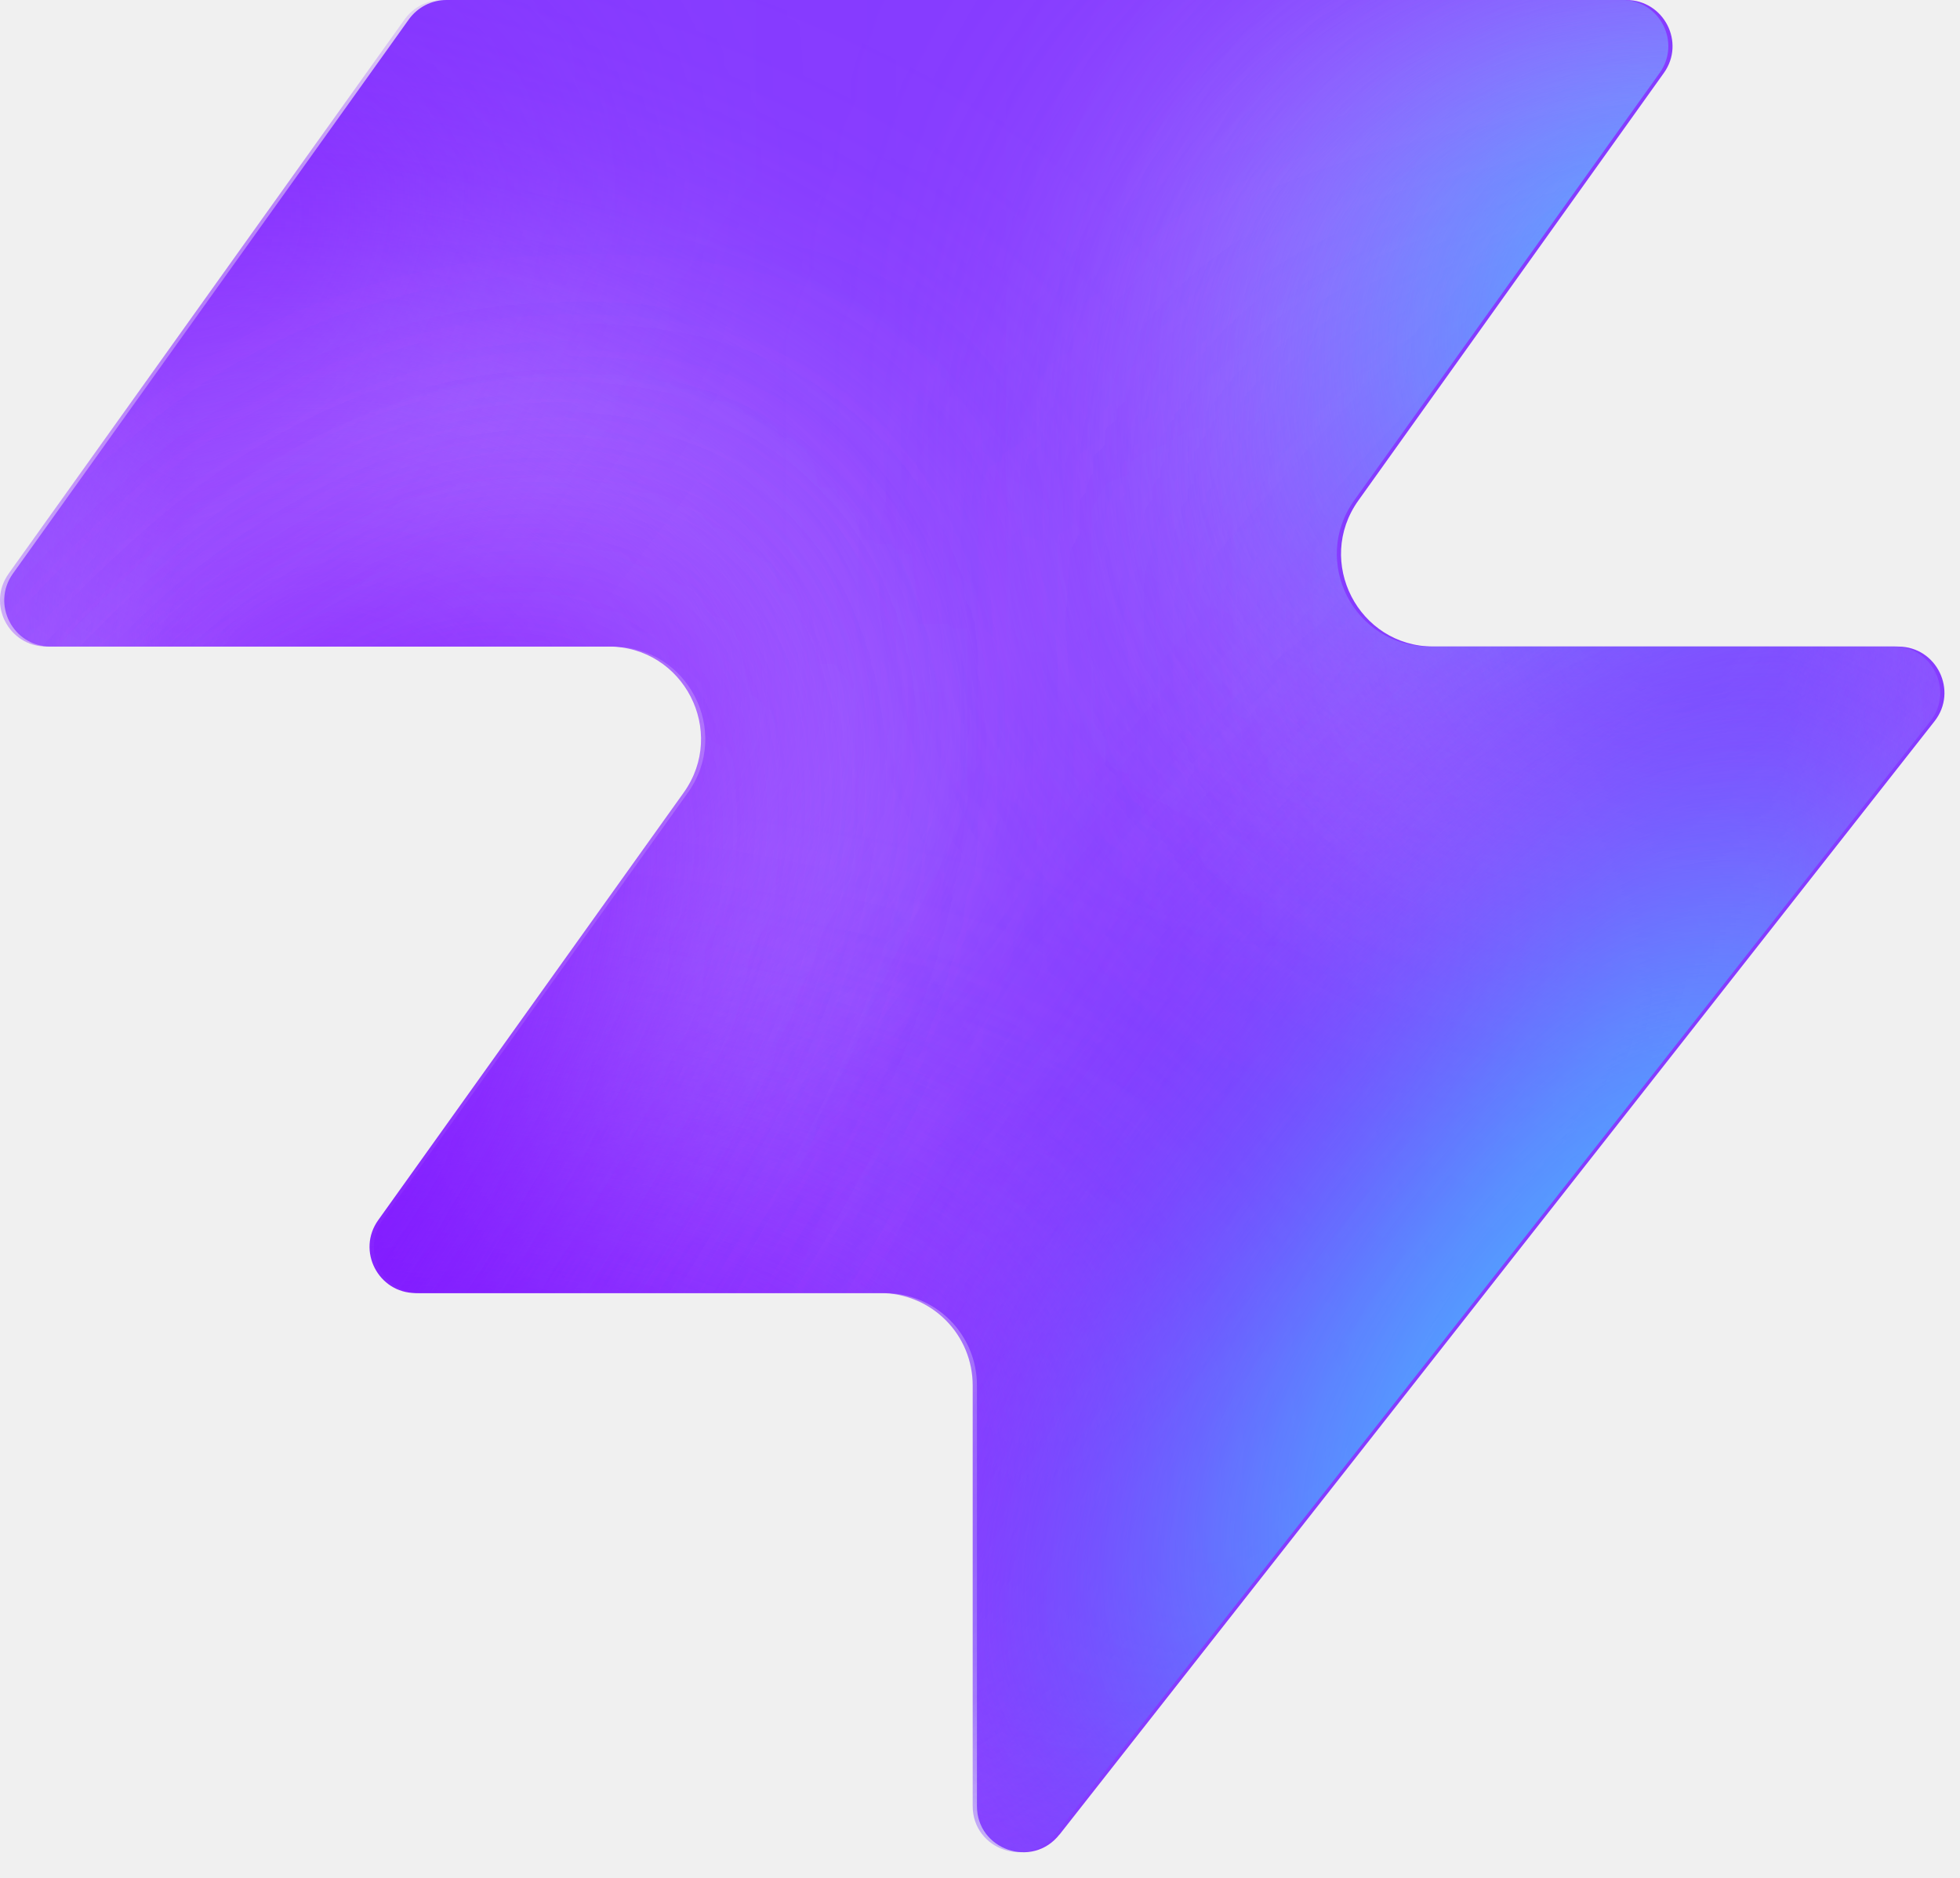
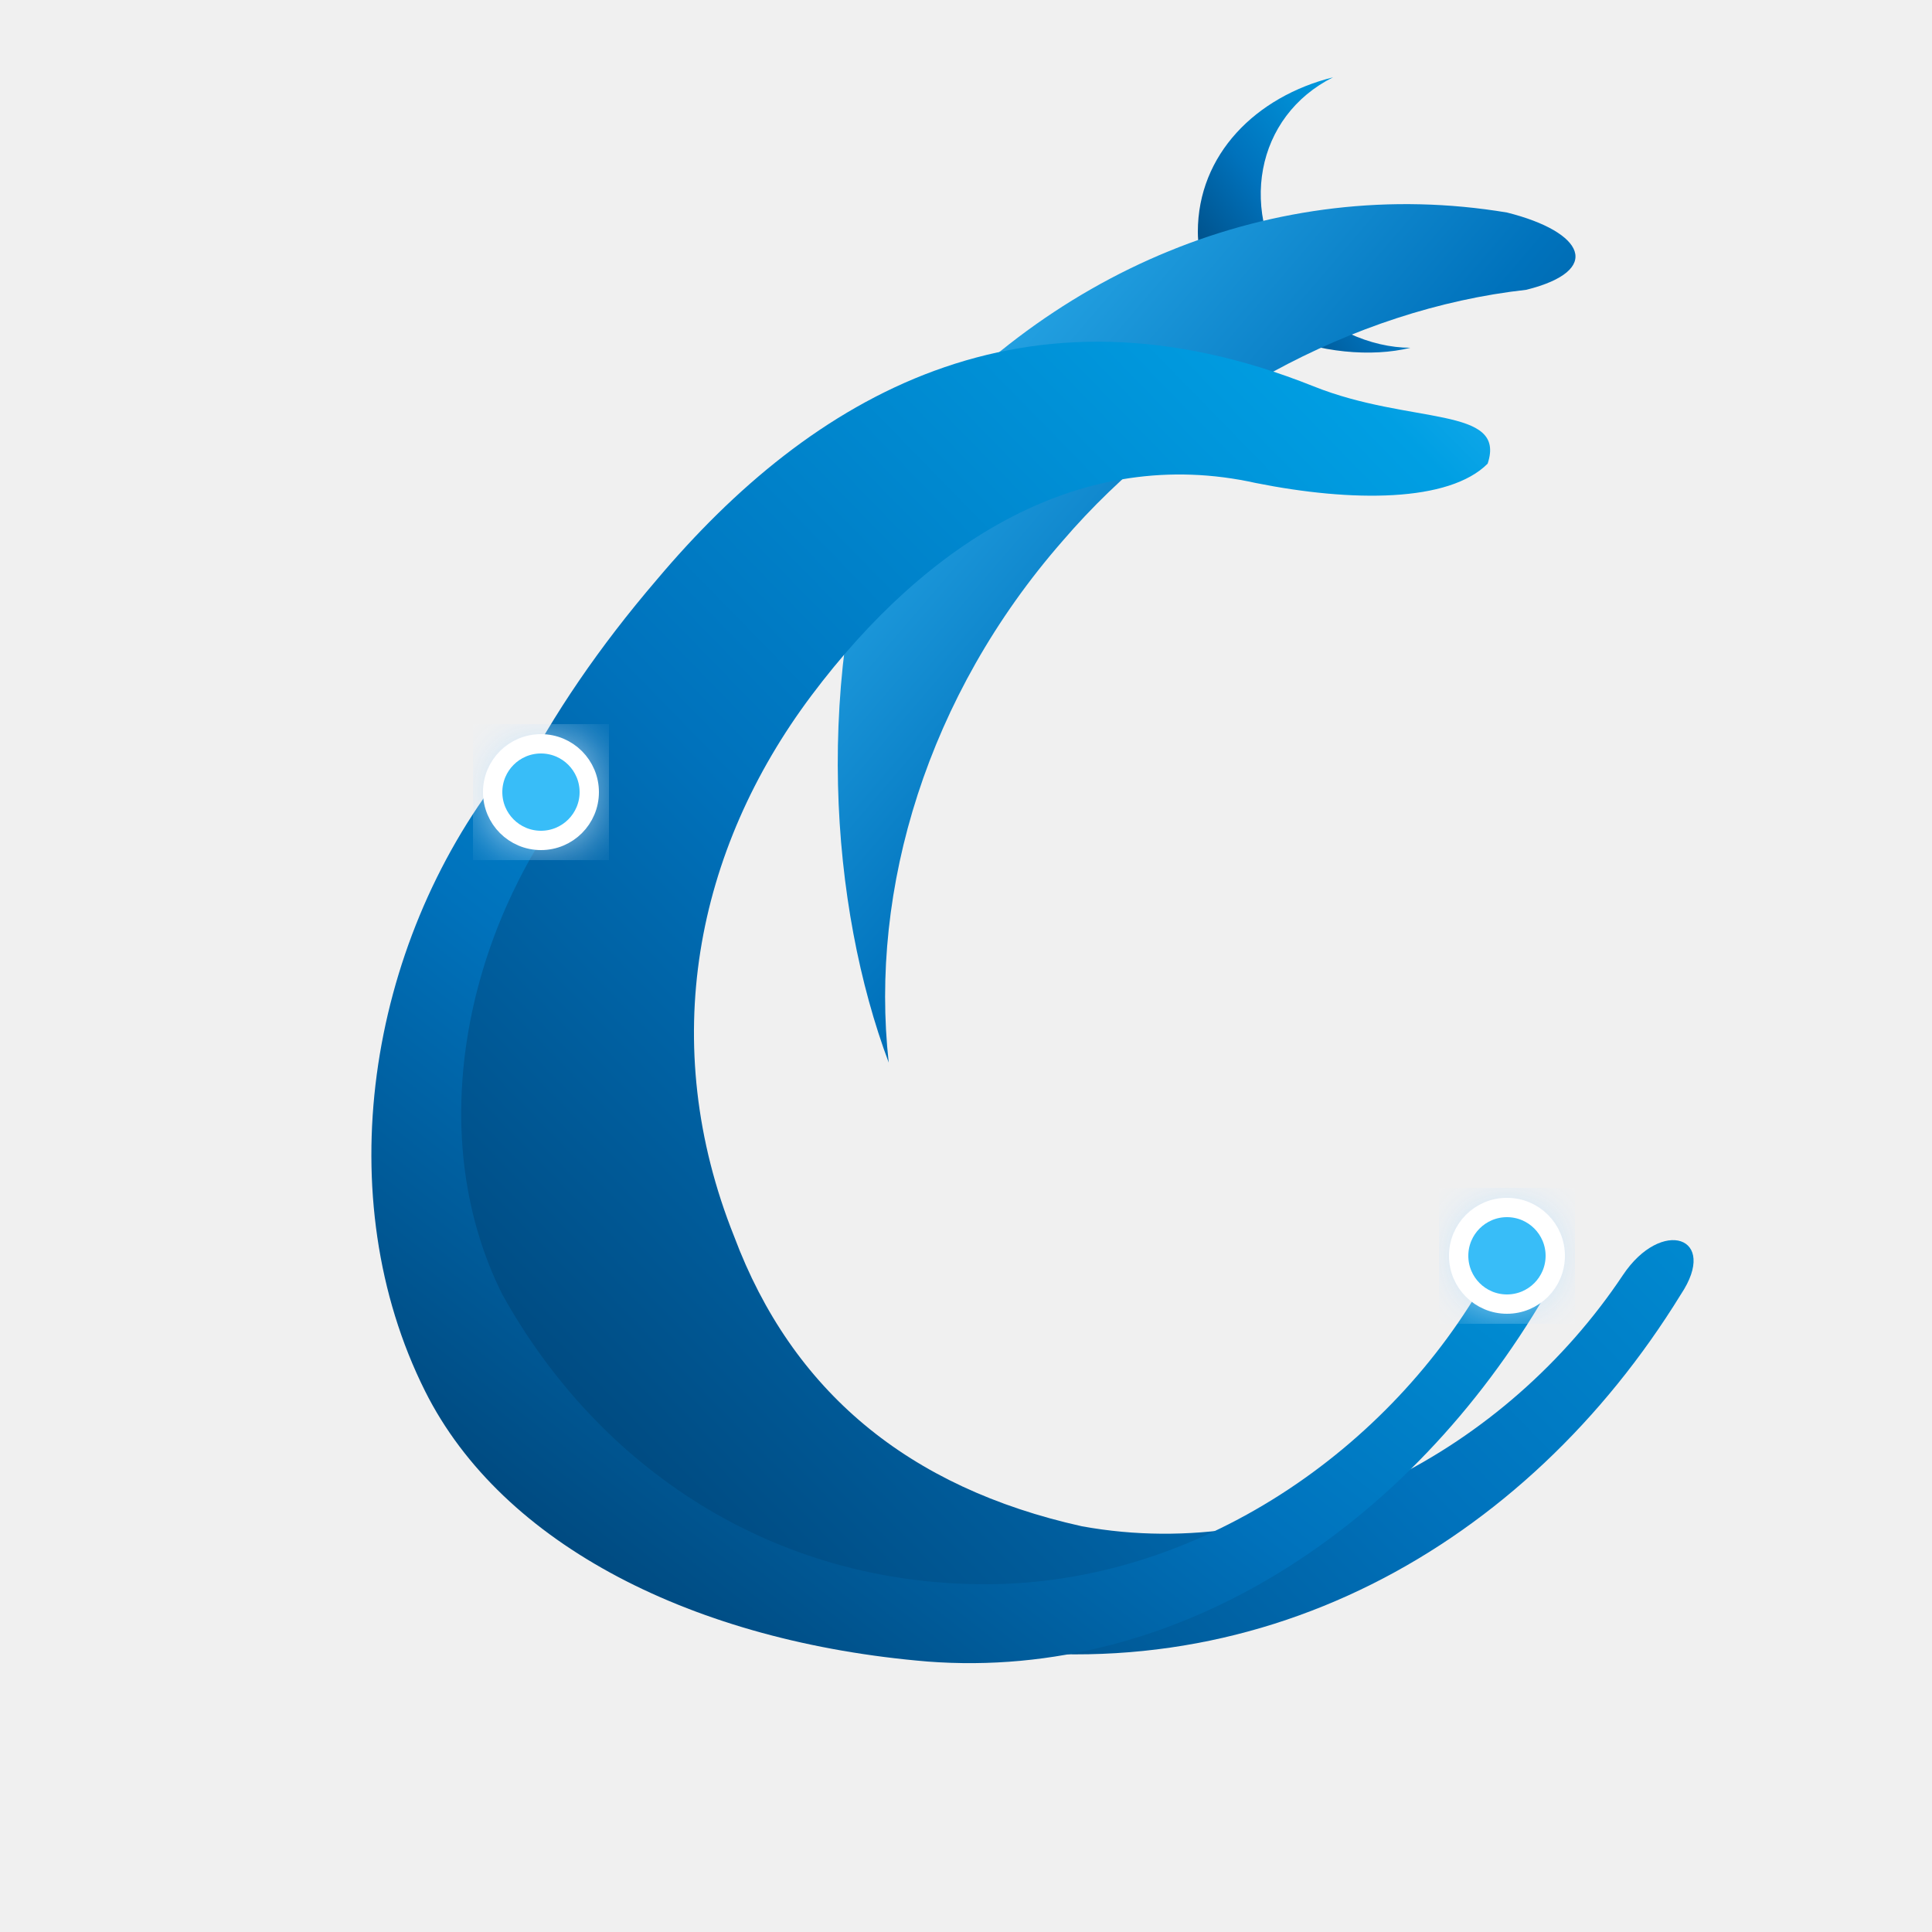
- <svg xmlns="http://www.w3.org/2000/svg" width="48" height="46" fill="none" viewBox="0 0 48 46">
-   <path fill="#863bff" d="M25.946 44.938c-.664.845-2.021.375-2.021-.698V33.937a2.26 2.26 0 0 0-2.262-2.262H10.287c-.92 0-1.456-1.04-.92-1.788l7.48-10.471c1.07-1.497 0-3.578-1.842-3.578H1.237c-.92 0-1.456-1.04-.92-1.788L10.013.474c.214-.297.556-.474.92-.474h28.894c.92 0 1.456 1.04.92 1.788l-7.48 10.471c-1.07 1.498 0 3.579 1.842 3.579h11.377c.943 0 1.473 1.088.89 1.83L25.947 44.94z" style="fill:#863bff;fill:color(display-p3 .525 .23 1);fill-opacity:1" />
-   <mask id="a" width="48" height="46" x="0" y="0" maskUnits="userSpaceOnUse" style="mask-type:alpha">
-     <path fill="#000" d="M25.842 44.938c-.664.844-2.021.375-2.021-.698V33.937a2.26 2.26 0 0 0-2.262-2.262H10.183c-.92 0-1.456-1.04-.92-1.788l7.48-10.471c1.07-1.498 0-3.579-1.842-3.579H1.133c-.92 0-1.456-1.04-.92-1.787L9.91.473c.214-.297.556-.474.92-.474h28.894c.92 0 1.456 1.04.92 1.788l-7.48 10.471c-1.07 1.498 0 3.578 1.842 3.578h11.377c.943 0 1.473 1.088.89 1.832L25.843 44.94z" style="fill:#000;fill-opacity:1" />
-   </mask>
-   <g mask="url(#a)">
-     <g filter="url(#b)">
-       <ellipse cx="5.508" cy="14.704" fill="#ede6ff" rx="5.508" ry="14.704" style="fill:#ede6ff;fill:color(display-p3 .927 .903 1);fill-opacity:1" transform="matrix(.00324 1 1 -.00324 -4.47 31.516)" />
-     </g>
-     <g filter="url(#c)">
-       <ellipse cx="10.399" cy="29.851" fill="#ede6ff" rx="10.399" ry="29.851" style="fill:#ede6ff;fill:color(display-p3 .927 .903 1);fill-opacity:1" transform="matrix(.00324 1 1 -.00324 -39.328 7.883)" />
-     </g>
-     <g filter="url(#d)">
-       <ellipse cx="5.508" cy="30.487" fill="#7e14ff" rx="5.508" ry="30.487" style="fill:#7e14ff;fill:color(display-p3 .492 .077 1);fill-opacity:1" transform="rotate(89.814 -25.913 -14.639)scale(1 -1)" />
-     </g>
-     <g filter="url(#e)">
-       <ellipse cx="5.508" cy="30.599" fill="#7e14ff" rx="5.508" ry="30.599" style="fill:#7e14ff;fill:color(display-p3 .492 .077 1);fill-opacity:1" transform="rotate(89.814 -32.644 -3.334)scale(1 -1)" />
-     </g>
-     <g filter="url(#f)">
-       <ellipse cx="5.508" cy="30.599" fill="#7e14ff" rx="5.508" ry="30.599" style="fill:#7e14ff;fill:color(display-p3 .492 .077 1);fill-opacity:1" transform="matrix(.00324 1 1 -.00324 -34.34 30.47)" />
-     </g>
-     <g filter="url(#g)">
-       <ellipse cx="14.072" cy="22.078" fill="#ede6ff" rx="14.072" ry="22.078" style="fill:#ede6ff;fill:color(display-p3 .927 .903 1);fill-opacity:1" transform="rotate(93.35 24.506 48.493)scale(-1 1)" />
-     </g>
-     <g filter="url(#h)">
-       <ellipse cx="3.47" cy="21.501" fill="#7e14ff" rx="3.47" ry="21.501" style="fill:#7e14ff;fill:color(display-p3 .492 .077 1);fill-opacity:1" transform="rotate(89.009 28.708 47.59)scale(-1 1)" />
-     </g>
-     <g filter="url(#i)">
-       <ellipse cx="3.47" cy="21.501" fill="#7e14ff" rx="3.47" ry="21.501" style="fill:#7e14ff;fill:color(display-p3 .492 .077 1);fill-opacity:1" transform="rotate(89.009 28.708 47.59)scale(-1 1)" />
-     </g>
-     <g filter="url(#j)">
-       <ellipse cx=".387" cy="8.972" fill="#7e14ff" rx="4.407" ry="29.108" style="fill:#7e14ff;fill:color(display-p3 .492 .077 1);fill-opacity:1" transform="rotate(39.51 .387 8.972)" />
-     </g>
-     <g filter="url(#k)">
-       <ellipse cx="47.523" cy="-6.092" fill="#7e14ff" rx="4.407" ry="29.108" style="fill:#7e14ff;fill:color(display-p3 .492 .077 1);fill-opacity:1" transform="rotate(37.892 47.523 -6.092)" />
-     </g>
-     <g filter="url(#l)">
-       <ellipse cx="41.412" cy="6.333" fill="#47bfff" rx="5.971" ry="9.665" style="fill:#47bfff;fill:color(display-p3 .28 .748 1);fill-opacity:1" transform="rotate(37.892 41.412 6.333)" />
-     </g>
-     <g filter="url(#m)">
-       <ellipse cx="-1.879" cy="38.332" fill="#7e14ff" rx="4.407" ry="29.108" style="fill:#7e14ff;fill:color(display-p3 .492 .077 1);fill-opacity:1" transform="rotate(37.892 -1.88 38.332)" />
-     </g>
-     <g filter="url(#n)">
-       <ellipse cx="-1.879" cy="38.332" fill="#7e14ff" rx="4.407" ry="29.108" style="fill:#7e14ff;fill:color(display-p3 .492 .077 1);fill-opacity:1" transform="rotate(37.892 -1.88 38.332)" />
-     </g>
-     <g filter="url(#o)">
-       <ellipse cx="35.651" cy="29.907" fill="#7e14ff" rx="4.407" ry="29.108" style="fill:#7e14ff;fill:color(display-p3 .492 .077 1);fill-opacity:1" transform="rotate(37.892 35.651 29.907)" />
-     </g>
-     <g filter="url(#p)">
-       <ellipse cx="38.418" cy="32.4" fill="#47bfff" rx="5.971" ry="15.297" style="fill:#47bfff;fill:color(display-p3 .28 .748 1);fill-opacity:1" transform="rotate(37.892 38.418 32.4)" />
-     </g>
-   </g>
+ <svg xmlns="http://www.w3.org/2000/svg" viewBox="0 0 200 200" fill="none">
  <defs>
-     <filter id="b" width="60.045" height="41.654" x="-19.77" y="16.149" color-interpolation-filters="sRGB" filterUnits="userSpaceOnUse">
-       <feFlood flood-opacity="0" result="BackgroundImageFix" />
-       <feBlend in="SourceGraphic" in2="BackgroundImageFix" result="shape" />
-       <feGaussianBlur result="effect1_foregroundBlur_2002_17158" stdDeviation="7.659" />
-     </filter>
-     <filter id="c" width="90.34" height="51.437" x="-54.613" y="-7.533" color-interpolation-filters="sRGB" filterUnits="userSpaceOnUse">
-       <feFlood flood-opacity="0" result="BackgroundImageFix" />
-       <feBlend in="SourceGraphic" in2="BackgroundImageFix" result="shape" />
-       <feGaussianBlur result="effect1_foregroundBlur_2002_17158" stdDeviation="7.659" />
-     </filter>
-     <filter id="d" width="79.355" height="29.4" x="-49.64" y="2.03" color-interpolation-filters="sRGB" filterUnits="userSpaceOnUse">
-       <feFlood flood-opacity="0" result="BackgroundImageFix" />
-       <feBlend in="SourceGraphic" in2="BackgroundImageFix" result="shape" />
-       <feGaussianBlur result="effect1_foregroundBlur_2002_17158" stdDeviation="4.596" />
-     </filter>
-     <filter id="e" width="79.579" height="29.4" x="-45.045" y="20.029" color-interpolation-filters="sRGB" filterUnits="userSpaceOnUse">
-       <feFlood flood-opacity="0" result="BackgroundImageFix" />
-       <feBlend in="SourceGraphic" in2="BackgroundImageFix" result="shape" />
-       <feGaussianBlur result="effect1_foregroundBlur_2002_17158" stdDeviation="4.596" />
-     </filter>
-     <filter id="f" width="79.579" height="29.4" x="-43.513" y="21.178" color-interpolation-filters="sRGB" filterUnits="userSpaceOnUse">
-       <feFlood flood-opacity="0" result="BackgroundImageFix" />
-       <feBlend in="SourceGraphic" in2="BackgroundImageFix" result="shape" />
-       <feGaussianBlur result="effect1_foregroundBlur_2002_17158" stdDeviation="4.596" />
-     </filter>
-     <filter id="g" width="74.749" height="58.852" x="15.756" y="-17.901" color-interpolation-filters="sRGB" filterUnits="userSpaceOnUse">
-       <feFlood flood-opacity="0" result="BackgroundImageFix" />
-       <feBlend in="SourceGraphic" in2="BackgroundImageFix" result="shape" />
-       <feGaussianBlur result="effect1_foregroundBlur_2002_17158" stdDeviation="7.659" />
-     </filter>
-     <filter id="h" width="61.377" height="25.362" x="23.548" y="2.284" color-interpolation-filters="sRGB" filterUnits="userSpaceOnUse">
-       <feFlood flood-opacity="0" result="BackgroundImageFix" />
-       <feBlend in="SourceGraphic" in2="BackgroundImageFix" result="shape" />
-       <feGaussianBlur result="effect1_foregroundBlur_2002_17158" stdDeviation="4.596" />
-     </filter>
-     <filter id="i" width="61.377" height="25.362" x="23.548" y="2.284" color-interpolation-filters="sRGB" filterUnits="userSpaceOnUse">
-       <feFlood flood-opacity="0" result="BackgroundImageFix" />
-       <feBlend in="SourceGraphic" in2="BackgroundImageFix" result="shape" />
-       <feGaussianBlur result="effect1_foregroundBlur_2002_17158" stdDeviation="4.596" />
-     </filter>
-     <filter id="j" width="56.045" height="63.649" x="-27.636" y="-22.853" color-interpolation-filters="sRGB" filterUnits="userSpaceOnUse">
-       <feFlood flood-opacity="0" result="BackgroundImageFix" />
-       <feBlend in="SourceGraphic" in2="BackgroundImageFix" result="shape" />
-       <feGaussianBlur result="effect1_foregroundBlur_2002_17158" stdDeviation="4.596" />
-     </filter>
-     <filter id="k" width="54.814" height="64.646" x="20.116" y="-38.415" color-interpolation-filters="sRGB" filterUnits="userSpaceOnUse">
-       <feFlood flood-opacity="0" result="BackgroundImageFix" />
-       <feBlend in="SourceGraphic" in2="BackgroundImageFix" result="shape" />
-       <feGaussianBlur result="effect1_foregroundBlur_2002_17158" stdDeviation="4.596" />
-     </filter>
-     <filter id="l" width="33.541" height="35.313" x="24.641" y="-11.323" color-interpolation-filters="sRGB" filterUnits="userSpaceOnUse">
-       <feFlood flood-opacity="0" result="BackgroundImageFix" />
-       <feBlend in="SourceGraphic" in2="BackgroundImageFix" result="shape" />
-       <feGaussianBlur result="effect1_foregroundBlur_2002_17158" stdDeviation="4.596" />
-     </filter>
-     <filter id="m" width="54.814" height="64.646" x="-29.286" y="6.009" color-interpolation-filters="sRGB" filterUnits="userSpaceOnUse">
-       <feFlood flood-opacity="0" result="BackgroundImageFix" />
-       <feBlend in="SourceGraphic" in2="BackgroundImageFix" result="shape" />
-       <feGaussianBlur result="effect1_foregroundBlur_2002_17158" stdDeviation="4.596" />
-     </filter>
-     <filter id="n" width="54.814" height="64.646" x="-29.286" y="6.009" color-interpolation-filters="sRGB" filterUnits="userSpaceOnUse">
-       <feFlood flood-opacity="0" result="BackgroundImageFix" />
-       <feBlend in="SourceGraphic" in2="BackgroundImageFix" result="shape" />
-       <feGaussianBlur result="effect1_foregroundBlur_2002_17158" stdDeviation="4.596" />
-     </filter>
-     <filter id="o" width="54.814" height="64.646" x="8.244" y="-2.416" color-interpolation-filters="sRGB" filterUnits="userSpaceOnUse">
-       <feFlood flood-opacity="0" result="BackgroundImageFix" />
-       <feBlend in="SourceGraphic" in2="BackgroundImageFix" result="shape" />
-       <feGaussianBlur result="effect1_foregroundBlur_2002_17158" stdDeviation="4.596" />
-     </filter>
-     <filter id="p" width="39.409" height="43.623" x="18.713" y="10.588" color-interpolation-filters="sRGB" filterUnits="userSpaceOnUse">
-       <feFlood flood-opacity="0" result="BackgroundImageFix" />
-       <feBlend in="SourceGraphic" in2="BackgroundImageFix" result="shape" />
-       <feGaussianBlur result="effect1_foregroundBlur_2002_17158" stdDeviation="4.596" />
+     <linearGradient id="mureehBlueGrad" x1="0%" y1="100%" x2="100%" y2="0%">
+       <stop offset="0%" stop-color="#003865" />
+       <stop offset="45%" stop-color="#0072BC" />
+       <stop offset="85%" stop-color="#009FE3" />
+       <stop offset="100%" stop-color="#38BDF8" />
+     </linearGradient>
+     <linearGradient id="mureehLightGrad" x1="0%" y1="0%" x2="100%" y2="100%">
+       <stop offset="0%" stop-color="#38BDF8" />
+       <stop offset="50%" stop-color="#0072BC" />
+       <stop offset="100%" stop-color="#003865" />
+     </linearGradient>
+     <filter id="glow" x="-20%" y="-20%" width="140%" height="140%">
+       <feGaussianBlur stdDeviation="3" result="blur" />
+       <feComposite in="SourceGraphic" in2="blur" operator="over" />
    </filter>
  </defs>
+   <path d="M 124 24 C 124 16 130 10 138 8 C 130 12 128 22 134 30 C 137 34 142 36 146 36 C 138 38 124 34 124 24 Z" fill="url(#mureehBlueGrad)" />
+   <path d="M 92 48 C 108 28 132 18 156 22 C 164 24 166 28 158 30 C 140 32 122 42 110 56 C 96 72 90 92 92 110 C 86 94 84 70 92 48 Z" fill="url(#mureehLightGrad)" />
+   <path d="M 52 138 C 40 116 44 88 68 60 C 84 41 106 28 136 40 C 146 44 156 42 154 48 C 150 52 140 52 130 50 C 112 46 96 56 84 72 C 72 88 68 108 76 128 C 82 144 94 154 112 158 C 134 162 156 150 168 132 C 172 126 178 128 174 134 C 158 160 130 176 98 170 C 74 166 58 154 52 138 Z" fill="url(#mureehBlueGrad)" />
+   <path d="M 44 144 C 34 124 38 98 52 80 C 56 74 62 78 58 84 C 48 98 44 118 52 134 C 62 152 80 164 102 164 C 124 164 144 150 154 132 C 158 124 164 128 160 134 C 146 158 122 174 96 172 C 72 170 52 160 44 144 Z" fill="url(#mureehBlueGrad)" />
+   <circle cx="56" cy="82" r="5" fill="#38BDF8" stroke="#FFFFFF" stroke-width="2" filter="url(#glow)" />
+   <circle cx="156" cy="130" r="5" fill="#38BDF8" stroke="#FFFFFF" stroke-width="2" filter="url(#glow)" />
</svg>
